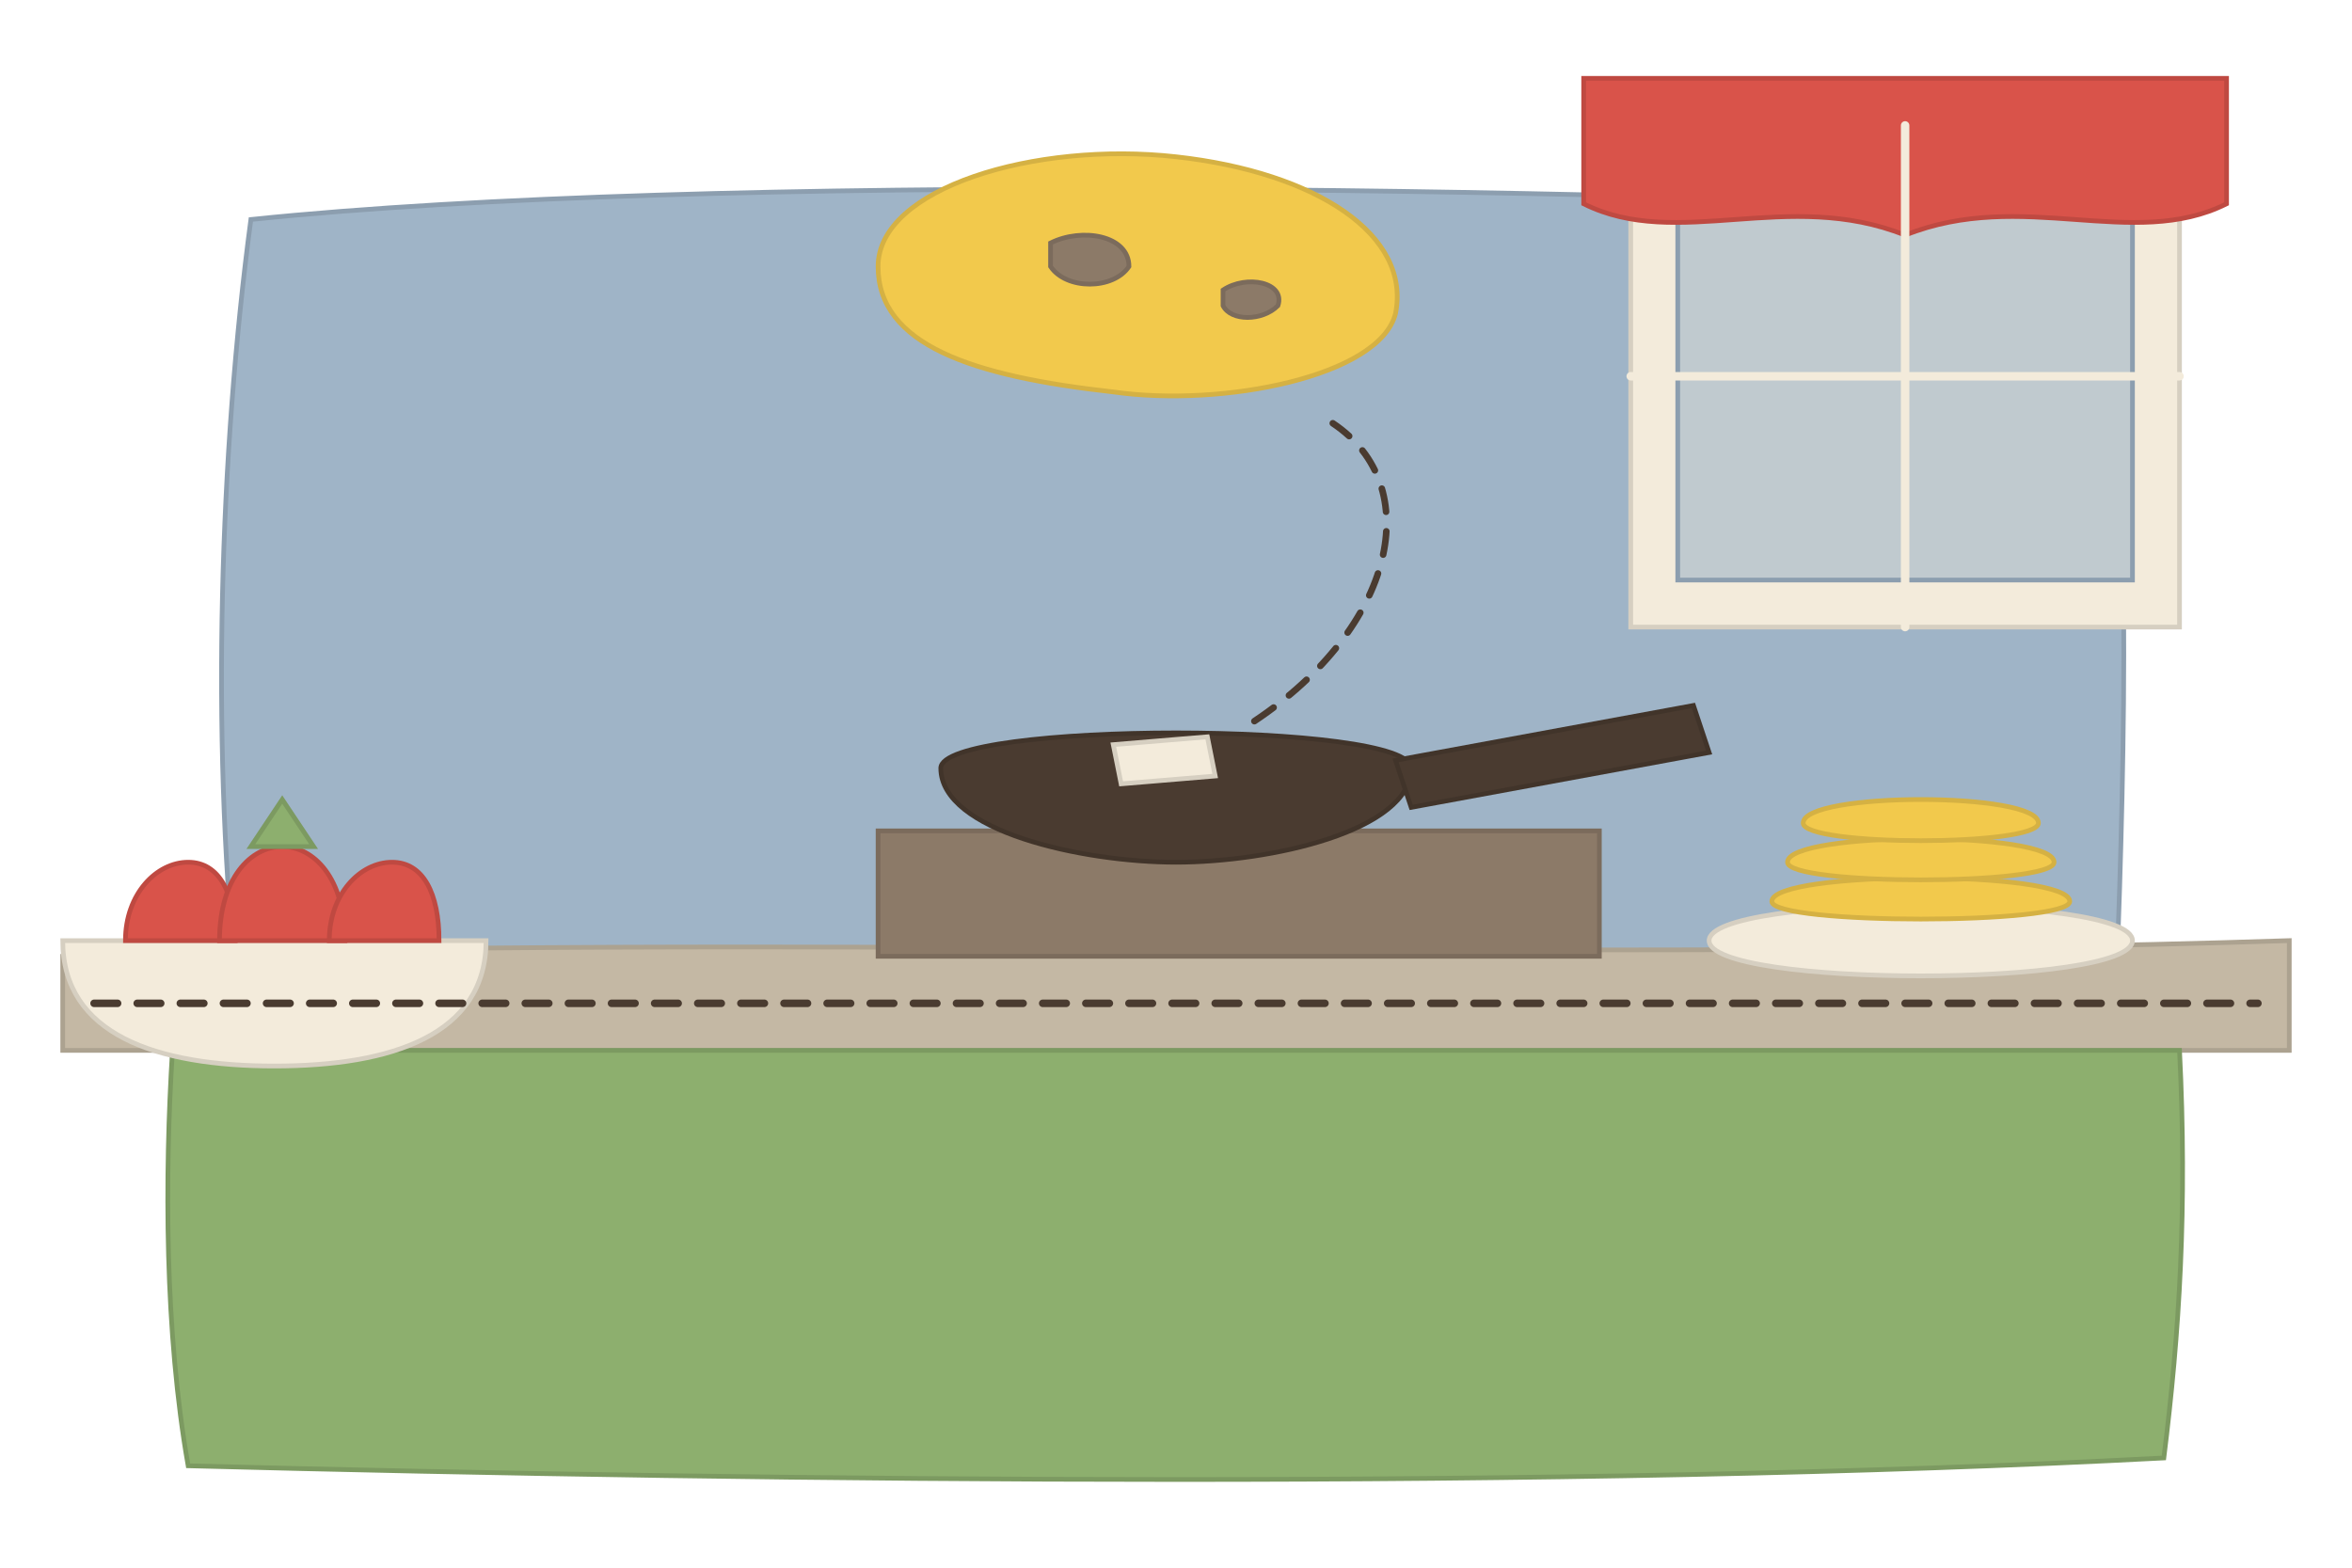
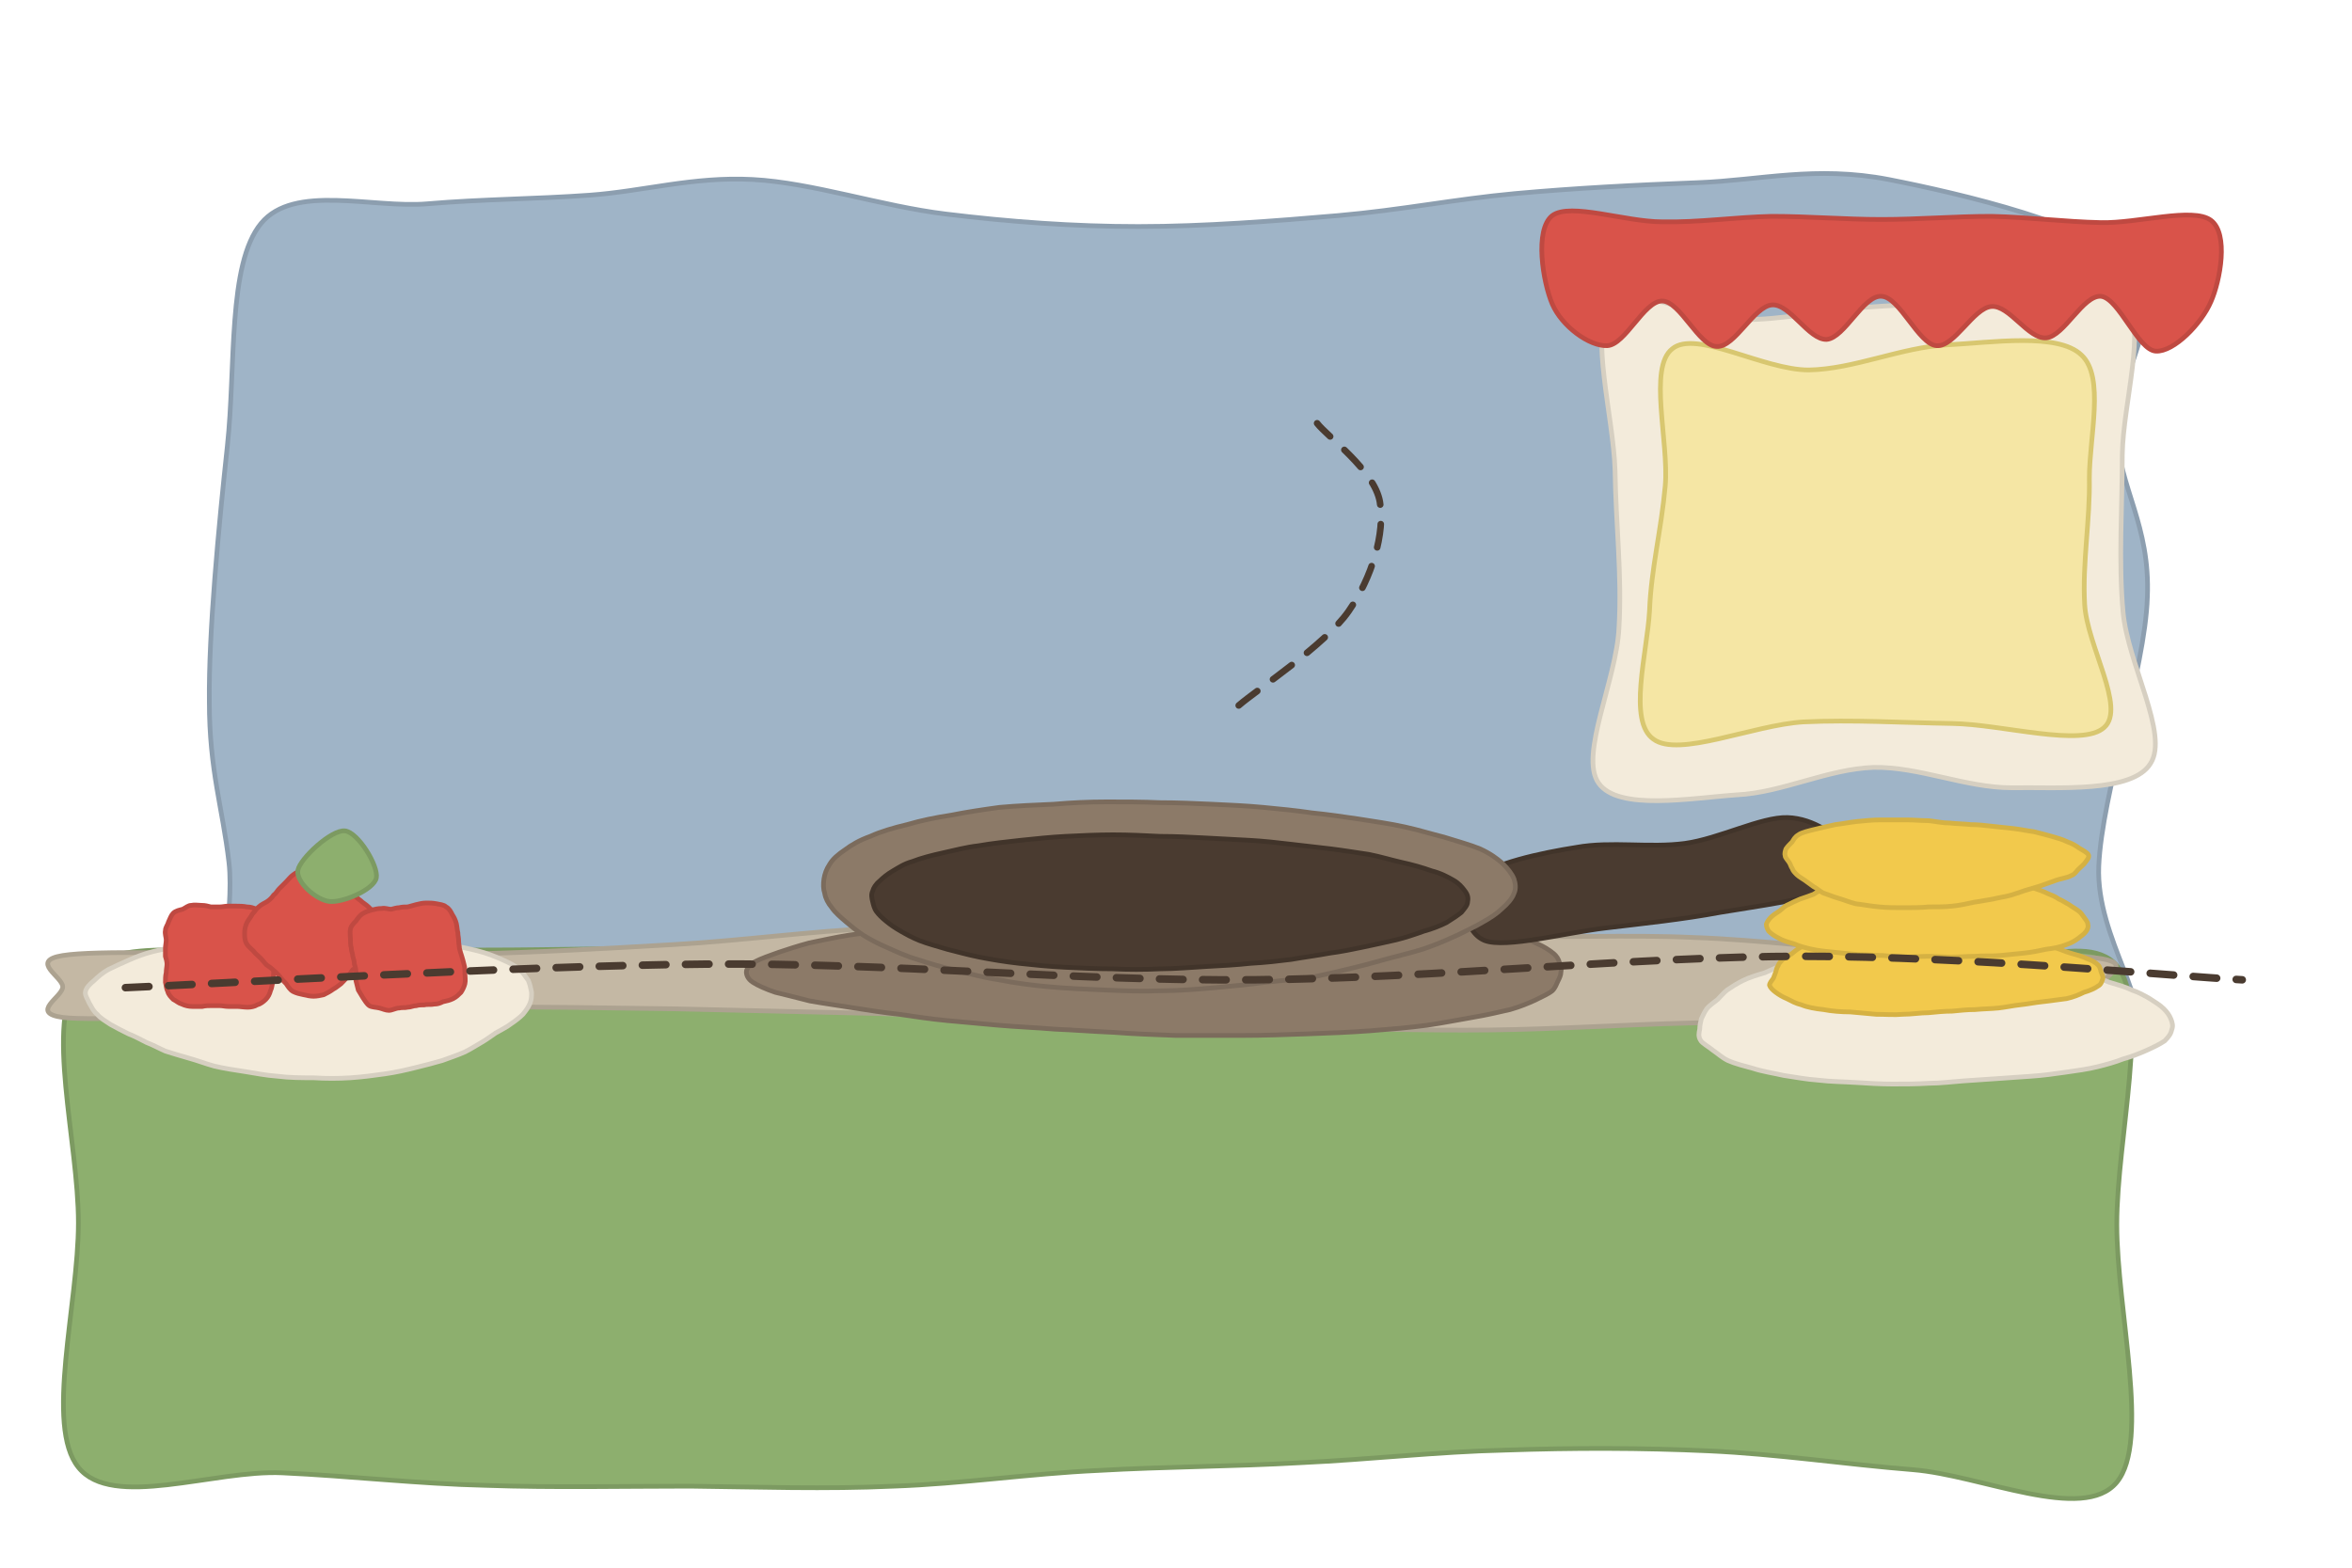
<svg xmlns="http://www.w3.org/2000/svg" viewBox="0 0 300 200">
  <g id="fill">
-     <path d="M32 28 C90 22 200 24 268 27 C272 60 271 96 270 124 L30 124 C27 94 28 58 32 28 Z" fill="#9FB4C7" stroke="#8c9eaf" stroke-width="0.6" />
-     <path d="M208 16 L278 16 L278 80 L208 80 Z" fill="#F3EBDB" stroke="#d6cfc1" stroke-width="0.6" />
-     <path d="M214 22 L272 22 L272 74 L214 74 Z" fill="#9FB4C7" stroke="#8c9eaf" stroke-width="0.6" fill-opacity="0.6" />
-     <path d="M202 10 L284 10 L284 26 C272 32 258 24 243 30 C228 24 214 32 202 26 Z" fill="#D9534A" stroke="#bf4941" stroke-width="0.6" />
-     <path d="M8 122 C100 119 200 123 292 120 L292 134 L8 134 Z" fill="#C4B8A4" stroke="#aca290" stroke-width="0.6" />
-     <path d="M22 134 L278 134 C279 154 278 170 276 186 C200 190 100 189 24 187 C21 170 21 150 22 134 Z" fill="#8DAF6E" stroke="#7c9a61" stroke-width="0.6" />
-     <path d="M112 106 L204 106 L204 122 L112 122 Z" fill="#8C7A68" stroke="#7b6b5c" stroke-width="0.6" />
-     <path d="M120 98 C120 92 180 92 180 98 C180 106 162 110 150 110 C138 110 120 106 120 98 Z" fill="#4A3B30" stroke="#41342a" stroke-width="0.6" />
-     <path d="M178 97 L216 90 L218 96 L180 103 Z" fill="#4A3B30" stroke="#41342a" stroke-width="0.6" />
-     <path d="M142 95 L154 94 L155 99 L143 100 Z" fill="#F3EBDB" stroke="#d6cfc1" stroke-width="0.6" />
-     <path d="M112 34 C112 24 132 18 150 20 C168 22 180 30 178 40 C176 48 156 52 142 50 C124 48 112 44 112 34 Z" fill="#F2C94C" stroke="#d5b143" stroke-width="0.6" />
-     <path d="M134 31 C138 29 144 30 144 34 C142 37 136 37 134 34 Z" fill="#8C7A68" stroke="#7b6b5c" stroke-width="0.6" />
-     <path d="M156 37 C159 35 164 36 163 39 C161 41 157 41 156 39 Z" fill="#8C7A68" stroke="#7b6b5c" stroke-width="0.6" />
-     <path d="M218 120 C218 114 272 114 272 120 C272 126 218 126 218 120 Z" fill="#F3EBDB" stroke="#d6cfc1" stroke-width="0.6" />
-     <path d="M226 115 C226 111 264 111 264 115 C264 118 226 118 226 115 Z" fill="#F2C94C" stroke="#d5b143" stroke-width="0.6" />
-     <path d="M228 110 C228 106 262 106 262 110 C262 113 228 113 228 110 Z" fill="#F2C94C" stroke="#d5b143" stroke-width="0.6" />
-     <path d="M230 105 C230 101 260 101 260 105 C260 108 230 108 230 105 Z" fill="#F2C94C" stroke="#d5b143" stroke-width="0.6" />
-     <path d="M8 120 L62 120 C62 132 50 136 35 136 C20 136 8 132 8 120 Z" fill="#F3EBDB" stroke="#d6cfc1" stroke-width="0.6" />
-     <path d="M16 120 C16 114 20 110 24 110 C28 110 30 114 30 120 Z" fill="#D9534A" stroke="#bf4941" stroke-width="0.6" />
-     <path d="M28 120 C28 112 32 108 36 108 C40 108 44 112 44 120 Z" fill="#D9534A" stroke="#bf4941" stroke-width="0.6" />
-     <path d="M42 120 C42 114 46 110 50 110 C54 110 56 114 56 120 Z" fill="#D9534A" stroke="#bf4941" stroke-width="0.6" />
-     <path d="M32 108 L36 102 L40 108 Z" fill="#8DAF6E" stroke="#7c9a61" stroke-width="0.6" />
+     <path d="M33.3 28.5 C37.5 23.4 47.5 26.6 54.5 26 C61.5 25.4 68.3 25.4 75.2 24.9 C82.1 24.4 88.4 22.5 96 22.9 C103.6 23.3 112.4 26.3 120.6 27.3 C128.8 28.3 136.9 28.9 145.2 28.9 C153.6 28.9 162.6 28.2 170.7 27.5 C178.7 26.8 185.6 25.4 193.2 24.7 C200.9 24 208.6 23.6 216.6 23.3 C224.5 23 231.6 21.1 240.9 22.9 C250.1 24.7 267.2 28.7 272.1 34 C276.9 39.4 269.7 48.2 270 55.2 C270.3 62.2 274.3 67 273.9 76.2 C273.6 85.5 268.1 101.2 267.7 110.5 C267.3 119.8 275.1 128.8 271.7 131.9 C268.4 135 255.7 128.9 247.6 129 C239.5 129.2 231.4 132.6 223.2 132.7 C215.1 132.9 206.9 130.4 198.8 130.2 C190.6 129.9 182.4 131 174.4 131.3 C166.3 131.5 158.5 131.6 150.5 131.6 C142.5 131.7 134.3 131.5 126.4 131.3 C118.5 131.1 110.7 130.3 102.8 130.3 C94.9 130.4 87.1 131.4 79.2 131.7 C71.3 131.9 63.6 132 55.6 131.8 C47.6 131.6 35.7 134.3 31.3 130.6 C26.9 127 30 116.8 29.2 110 C28.4 103.1 26.7 98.3 26.7 89.5 C26.6 80.7 27.9 67.1 29 56.9 C30.1 46.8 29 33.7 33.3 28.5 Z" fill="#9FB4C7" stroke="#8c9eaf" stroke-width="0.6" />
+     <path d="M205.4 39 C208.1 35.8 216.6 40.8 222 40.8 C227.5 40.8 232.7 39.6 238 39.2 C243.3 38.8 248.5 38.7 254 38.6 C259.5 38.4 268.3 35 271.1 38.3 C273.9 41.5 270.8 51.4 270.7 58 C270.7 64.7 270.2 71.6 270.8 78.1 C271.4 84.7 276.7 93.7 274.3 97.4 C272 101.2 262.4 100.4 256.6 100.5 C250.7 100.5 244.8 97.8 239 97.9 C233.1 98.1 227.4 101.1 221.6 101.4 C215.7 101.8 206.4 103.5 203.9 99.9 C201.4 96.4 206.2 86.7 206.5 80.1 C206.9 73.4 206.1 66.9 206 60 C205.8 53.2 202.7 42.2 205.4 39 Z" fill="#F3EBDB" stroke="#d6cfc1" stroke-width="0.6" />
+     <path d="M213.3 44.5 C216.3 42 224.9 47.2 230.7 47.2 C236.5 47.1 242.5 44.3 248.3 44 C254.1 43.7 262.5 42.4 265.5 45.3 C268.5 48.1 266.5 55.7 266.5 61 C266.6 66.3 265.6 71.8 265.9 77.1 C266.2 82.4 271.2 90.3 268.4 92.8 C265.6 95.4 255.4 92.4 249 92.3 C242.6 92.2 236.3 91.8 230 92.1 C223.6 92.5 214.1 96.7 210.9 94.3 C207.6 92 210.1 83.3 210.4 77.9 C210.6 72.6 211.9 67.6 212.4 62 C212.9 56.4 210.2 46.9 213.3 44.5 Z" fill="#F6E27F" stroke="#d8c770" stroke-width="0.6" fill-opacity="0.6" />
+     <path d="M198 27.5 C200.3 25.8 207.3 28.3 212 28.3 C216.7 28.4 221.3 27.7 226 27.6 C230.7 27.6 235.3 28 240 28 C244.7 28 249.3 27.6 254 27.6 C258.7 27.7 263.3 28.3 268 28.4 C272.7 28.5 279.7 26.4 282 28.1 C284.3 29.8 283.2 35.8 282 38.5 C280.8 41.3 277.3 44.9 275 44.8 C272.7 44.7 270.3 38.1 268 37.8 C265.7 37.6 263.3 42.9 261 43.1 C258.7 43.3 256.3 38.9 254 39.1 C251.7 39.3 249.3 44.3 247 44.1 C244.7 43.9 242.3 37.9 240 37.8 C237.7 37.6 235.3 43.1 233 43.3 C230.7 43.4 228.3 38.7 226 38.9 C223.7 39.1 221.3 44.3 219 44.2 C216.7 44.2 214.3 38.4 212 38.4 C209.7 38.4 207.3 44 205 44.1 C202.7 44.2 199.2 41.6 198 38.8 C196.8 36 195.7 29.3 198 27.5 Z" fill="#D9534A" stroke="#bf4941" stroke-width="0.6" />
+     <path d="M10 124.7 C14.3 119 27.3 122.1 36 121.5 C44.7 121 53.3 121.3 62 121.2 C70.7 121.2 79.3 120.9 88 121.1 C96.7 121.3 105.3 121.9 114 122.3 C122.7 122.7 131.3 122.9 140 123.5 C148.7 124.1 157.3 125.4 166 125.9 C174.7 126.4 183.3 126.3 192 126.4 C200.7 126.4 209.3 126.3 218 126.2 C226.7 126 235.3 126 244 125.5 C252.7 125 265.7 118.1 270 123.2 C274.3 128.4 270 145.2 270 156.2 C270 167.2 274.3 183.9 270 189.1 C265.7 194.3 252.7 188.2 244 187.5 C235.3 186.8 226.7 185.5 218 185.1 C209.3 184.7 200.7 184.7 192 185 C183.3 185.2 174.7 186.2 166 186.6 C157.3 187.1 148.7 187.1 140 187.6 C131.3 188 122.7 189.3 114 189.6 C105.3 190 96.7 189.7 88 189.6 C79.3 189.6 70.7 189.8 62 189.5 C53.3 189.3 44.7 188.3 36 187.9 C27.3 187.5 14.3 192.6 10 187.2 C5.7 181.9 10 166.4 10 156 C10 145.6 5.7 130.5 10 124.7 Z" fill="#8DAF6E" stroke="#7c9a61" stroke-width="0.6" />
+     <path d="M8 121.9 C12.3 121.2 25.3 121.7 34 121.7 C42.7 121.6 51.3 121.9 60 121.7 C68.7 121.5 77.3 121 86 120.5 C94.7 120 103.3 118.8 112 118.4 C120.7 118.1 129.3 118.5 138 118.4 C146.7 118.3 155.3 117.6 164 117.8 C172.7 118 181.3 119.1 190 119.4 C198.7 119.7 207.3 119.2 216 119.6 C224.7 119.9 233.3 121.1 242 121.5 C250.7 122 263.7 121.6 268 122.3 C272.3 123 268 124.6 268 125.8 C268 126.9 272.3 128.5 268 129.3 C263.7 130 250.7 130 242 130.2 C233.3 130.4 224.7 130.3 216 130.5 C207.3 130.7 198.7 131.3 190 131.4 C181.3 131.5 172.7 131.2 164 131 C155.3 130.8 146.7 130.5 138 130.2 C129.3 129.9 120.7 129.6 112 129.3 C103.3 129.1 94.7 128.9 86 128.7 C77.3 128.6 68.7 128.4 60 128.5 C51.3 128.6 42.7 129 34 129.2 C25.3 129.4 12.3 130.3 8 129.8 C3.7 129.2 8 127.2 8 125.9 C8 124.6 3.7 122.6 8 121.9 Z" fill="#C4B8A4" stroke="#aca290" stroke-width="0.6" />
+     <path d="M199.1 124 C199.1 124.4 198.9 124.8 198.7 125.2 C198.5 125.6 198.4 126 198 126.4 C197.5 126.8 196.6 127.2 195.8 127.6 C194.9 128 194 128.4 192.6 128.8 C191.3 129.1 189.6 129.5 187.8 129.8 C186 130.1 184.1 130.5 182 130.8 C179.8 131.1 177.3 131.3 174.8 131.5 C172.2 131.7 169.5 131.8 166.7 131.9 C164 132 161.1 132.1 158.4 132.1 C155.6 132.1 152.7 132.1 150 132.1 C147.3 132 144.6 131.9 142 131.7 C139.5 131.6 137.1 131.4 134.6 131.3 C132.2 131.1 129.7 131 127.4 130.8 C125.1 130.6 122.9 130.4 120.8 130.2 C118.7 130 116.7 129.7 114.7 129.4 C112.8 129.2 110.9 128.9 109 128.6 C107.1 128.3 105 128 103.3 127.7 C101.7 127.3 100.2 126.9 98.9 126.6 C97.7 126.2 96.6 125.7 96 125.3 C95.4 124.9 95.2 124.4 95.2 124 C95.2 123.6 95.6 123.1 96.3 122.7 C97 122.3 98.2 121.9 99.3 121.5 C100.5 121.1 101.7 120.7 103.2 120.3 C104.7 120 106.4 119.6 108.3 119.3 C110.2 119 112.5 118.8 114.6 118.6 C116.7 118.3 118.6 118 120.8 117.8 C123 117.6 125.4 117.4 127.7 117.3 C130 117.1 132.3 116.9 134.7 116.8 C137.1 116.6 139.5 116.4 142.1 116.3 C144.6 116.2 147.3 116 150 116 C152.7 115.9 155.5 116 158.2 116 C161 116 163.8 116.1 166.6 116.1 C169.4 116.2 172.2 116.3 174.8 116.5 C177.4 116.7 179.8 116.9 182 117.2 C184.2 117.5 186.2 117.8 188 118.2 C189.8 118.5 191.6 118.8 193 119.2 C194.3 119.6 195.3 120 196.1 120.4 C197 120.8 197.6 121.2 198.1 121.6 C198.6 122 198.8 122.4 198.9 122.8 C199.1 123.2 199.2 123.6 199.1 124 Z" fill="#8C7A68" stroke="#7b6b5c" stroke-width="0.6" />
+     <path d="M188.1 112.2 C190.1 110.2 196.6 108.8 201.1 108.1 C205.5 107.3 210.4 108.2 214.9 107.6 C219.3 107 224.6 104.2 228 104.3 C231.4 104.4 234.4 106.7 235.4 108.2 C236.3 109.7 236.4 112 233.7 113.4 C231 114.7 224.2 115.6 219.4 116.4 C214.6 117.3 209.7 117.8 204.7 118.4 C199.7 119 192.1 121 189.4 120 C186.6 118.9 186.2 114.1 188.1 112.2 Z" fill="#4A3B30" stroke="#41342a" stroke-width="0.6" />
+     <path d="M193.1 114 C192.9 114.6 192.3 115.3 191.6 115.9 C191 116.5 190.1 117.1 189.2 117.6 C188.2 118.2 187.1 118.7 185.9 119.3 C184.8 119.8 183.7 120.3 182.3 120.8 C181 121.3 179.3 121.7 177.8 122.1 C176.2 122.5 174.6 123 172.9 123.4 C171.3 123.8 169.6 124.2 167.7 124.6 C165.8 124.9 163.6 125.1 161.5 125.3 C159.4 125.6 157.2 125.8 155 126 C152.7 126.2 150.4 126.4 148 126.4 C145.6 126.5 143.2 126.4 140.9 126.3 C138.5 126.2 136.1 126.1 133.9 125.9 C131.6 125.7 129.4 125.4 127.4 125 C125.4 124.7 123.6 124.2 121.9 123.8 C120.2 123.4 118.5 122.9 117 122.4 C115.6 122 114.3 121.4 113.2 120.9 C112 120.4 110.9 119.8 110.1 119.3 C109.2 118.7 108.5 118.1 107.9 117.6 C107.2 117 106.5 116.4 106.1 115.8 C105.6 115.2 105.3 114.6 105.2 114 C105 113.4 105 112.8 105.1 112.1 C105.2 111.5 105.4 110.9 105.8 110.3 C106.2 109.6 106.9 109 107.8 108.4 C108.6 107.8 109.6 107.2 111 106.7 C112.3 106.1 114 105.6 115.7 105.2 C117.4 104.7 119.3 104.3 121.3 104 C123.3 103.6 125.3 103.3 127.5 103 C129.7 102.8 132.1 102.7 134.4 102.6 C136.7 102.4 138.9 102.3 141.2 102.3 C143.5 102.3 145.8 102.3 148 102.4 C150.2 102.4 152.5 102.5 154.6 102.6 C156.8 102.7 159 102.8 161.1 103 C163.2 103.2 165.3 103.4 167.3 103.7 C169.3 103.9 171.4 104.2 173.4 104.5 C175.3 104.8 177.4 105.1 179.2 105.5 C181 105.9 182.6 106.4 184.2 106.8 C185.8 107.3 187.6 107.8 188.8 108.3 C190.1 108.9 190.9 109.5 191.6 110.1 C192.3 110.8 192.8 111.4 193.1 112.1 C193.3 112.7 193.4 113.4 193.1 114 Z" fill="#8C7A68" stroke="#7b6b5c" stroke-width="0.6" />
+     <path d="M187.2 115 C187.2 115.5 186.8 115.9 186.4 116.4 C185.9 116.8 185.3 117.2 184.5 117.7 C183.7 118.1 182.7 118.5 181.6 118.8 C180.5 119.2 179.3 119.6 178.1 119.9 C176.8 120.2 175.4 120.5 174 120.8 C172.6 121.1 171.1 121.4 169.6 121.6 C168 121.9 166.4 122.1 164.7 122.4 C163.1 122.6 161.4 122.8 159.5 122.9 C157.7 123.1 155.8 123.2 153.9 123.3 C152 123.4 150 123.6 148 123.6 C146 123.7 143.9 123.7 141.9 123.6 C139.9 123.6 137.8 123.5 135.8 123.4 C133.8 123.3 131.8 123.1 130 122.9 C128.2 122.7 126.4 122.4 124.9 122.1 C123.4 121.8 122 121.4 120.8 121.1 C119.5 120.7 118.3 120.4 117.3 120 C116.3 119.6 115.6 119.2 114.9 118.8 C114.2 118.4 113.6 118 113 117.5 C112.5 117.1 112.1 116.7 111.8 116.3 C111.5 115.9 111.4 115.4 111.3 115 C111.2 114.6 111.1 114.1 111.3 113.7 C111.4 113.3 111.7 112.8 112.2 112.4 C112.6 112 113.2 111.5 113.9 111.1 C114.6 110.7 115.3 110.2 116.4 109.9 C117.4 109.5 118.9 109.1 120.3 108.8 C121.7 108.5 123.1 108.1 124.8 107.9 C126.5 107.6 128.4 107.4 130.2 107.2 C132.1 107 134 106.8 135.9 106.7 C137.9 106.6 140 106.5 142 106.5 C144 106.5 146 106.6 148 106.7 C150 106.7 151.8 106.8 153.7 106.9 C155.6 107 157.5 107.1 159.3 107.2 C161.2 107.3 162.9 107.5 164.6 107.7 C166.3 107.9 168.1 108.1 169.8 108.3 C171.4 108.5 173.2 108.8 174.6 109 C176.1 109.3 177.4 109.7 178.7 110 C180.1 110.3 181.5 110.7 182.6 111.1 C183.8 111.4 184.7 111.9 185.4 112.3 C186.1 112.7 186.5 113.2 186.8 113.6 C187.2 114.1 187.3 114.5 187.2 115 Z" fill="#4A3B30" stroke="#41342a" stroke-width="0.6" />
+     <path d="M67.6 128 C67.4 128.5 67.1 128.9 66.7 129.4 C66.3 129.8 65.8 130.2 65.2 130.6 C64.7 131 63.9 131.4 63.2 131.8 C62.6 132.2 62.1 132.6 61.4 133 C60.7 133.4 60.1 133.8 59.3 134.2 C58.4 134.6 57.5 134.9 56.4 135.3 C55.4 135.6 54.2 135.9 53 136.2 C51.8 136.5 50.5 136.8 49.1 137 C47.7 137.2 46.2 137.4 44.7 137.5 C43.2 137.6 41.5 137.6 40 137.5 C38.5 137.5 36.9 137.5 35.4 137.3 C33.9 137.2 32.5 136.9 31.2 136.7 C29.9 136.5 28.5 136.3 27.3 136 C26.2 135.7 25.2 135.3 24.1 135 C23.1 134.7 22 134.4 21.1 134.1 C20.2 133.7 19.5 133.3 18.7 133 C17.9 132.6 17.2 132.2 16.4 131.9 C15.6 131.5 14.8 131.1 14.1 130.7 C13.5 130.3 12.8 129.9 12.4 129.4 C11.9 129 11.7 128.5 11.4 128 C11.2 127.5 10.8 127 10.9 126.5 C11 126 11.5 125.5 12 125.1 C12.5 124.6 13.1 124.1 13.8 123.7 C14.6 123.3 15.5 122.9 16.4 122.5 C17.3 122.1 18.3 121.7 19.5 121.4 C20.6 121.1 22.1 120.9 23.4 120.7 C24.8 120.5 26.2 120.3 27.6 120.2 C29 120 30.4 120 31.8 119.9 C33.2 119.8 34.5 119.7 35.9 119.6 C37.2 119.5 38.6 119.5 40 119.4 C41.4 119.4 42.8 119.5 44.2 119.5 C45.6 119.6 47 119.6 48.4 119.7 C49.9 119.7 51.5 119.7 52.9 119.9 C54.3 120 55.7 120.2 57 120.5 C58.3 120.7 59.7 121 60.9 121.3 C62.1 121.6 63.1 122 64 122.4 C64.9 122.8 65.7 123.2 66.3 123.7 C66.8 124.2 67.1 124.7 67.4 125.1 C67.6 125.6 67.7 126.1 67.8 126.6 C67.8 127.1 67.8 127.5 67.6 128 Z" fill="#F3EBDB" stroke="#d6cfc1" stroke-width="0.6" />
+     <path d="M34.7 122 C34.7 122.3 34.7 122.6 34.7 123 C34.8 123.3 34.9 123.7 34.9 124.1 C34.9 124.5 34.8 124.8 34.8 125.2 C34.7 125.6 34.7 126 34.5 126.4 C34.4 126.8 34.2 127.2 33.9 127.5 C33.6 127.8 33.2 128.1 32.8 128.2 C32.5 128.4 32 128.5 31.6 128.5 C31.1 128.5 30.6 128.4 30.2 128.4 C29.8 128.4 29.5 128.4 29.1 128.4 C28.7 128.4 28.4 128.3 28 128.3 C27.6 128.3 27.3 128.3 26.9 128.3 C26.6 128.3 26.2 128.3 25.8 128.4 C25.4 128.4 24.9 128.4 24.5 128.4 C24.1 128.4 23.6 128.3 23.2 128.1 C22.8 128 22.5 127.7 22.1 127.5 C21.8 127.2 21.5 126.9 21.4 126.5 C21.2 126.1 21.2 125.7 21.1 125.3 C21.1 124.9 21.1 124.5 21.2 124.1 C21.2 123.7 21.3 123.3 21.3 123 C21.3 122.7 21.2 122.3 21.1 122 C21.1 121.7 21.1 121.3 21.1 121 C21.1 120.6 21.2 120.3 21.2 119.9 C21.2 119.6 21 119.1 21.1 118.7 C21.1 118.3 21.4 118 21.5 117.6 C21.7 117.2 21.8 116.8 22.1 116.5 C22.4 116.2 22.9 116.1 23.3 116 C23.7 115.8 24 115.5 24.4 115.5 C24.8 115.4 25.3 115.5 25.7 115.5 C26.2 115.5 26.5 115.6 26.9 115.7 C27.3 115.7 27.6 115.7 28 115.7 C28.4 115.7 28.7 115.6 29.1 115.6 C29.5 115.6 29.8 115.6 30.2 115.6 C30.6 115.6 31 115.6 31.5 115.7 C31.9 115.7 32.3 115.8 32.7 116 C33.1 116.1 33.6 116.3 33.9 116.5 C34.2 116.8 34.3 117.2 34.5 117.6 C34.7 118 34.9 118.3 35 118.7 C35 119.1 34.9 119.5 34.8 119.9 C34.8 120.3 34.7 120.7 34.7 121 C34.7 121.4 34.7 121.7 34.7 122 Z" fill="#D9534A" stroke="#bf4941" stroke-width="0.6" />
+     <path d="M48.7 119 C48.7 119.4 48.7 119.9 48.5 120.3 C48.4 120.7 48 121 47.8 121.4 C47.5 121.7 47.2 122 46.9 122.3 C46.6 122.6 46.4 122.9 46.1 123.1 C45.7 123.4 45.3 123.5 45 123.7 C44.8 124 44.6 124.3 44.3 124.6 C44.1 124.9 43.8 125.2 43.5 125.5 C43.2 125.7 42.9 126 42.5 126.2 C42.1 126.5 41.7 126.7 41.3 126.9 C40.9 127 40.4 127.1 40 127.1 C39.6 127.1 39.1 127 38.7 126.9 C38.2 126.8 37.8 126.7 37.4 126.5 C37 126.3 36.7 125.8 36.5 125.5 C36.2 125.2 35.9 124.9 35.7 124.6 C35.4 124.3 35.2 124 34.9 123.8 C34.6 123.5 34.3 123.3 34 123.1 C33.7 122.8 33.5 122.5 33.2 122.2 C32.9 121.9 32.6 121.7 32.3 121.3 C32 121 31.6 120.7 31.4 120.3 C31.2 119.9 31.2 119.4 31.2 119 C31.2 118.6 31.3 118.1 31.5 117.7 C31.7 117.3 32 117 32.2 116.6 C32.5 116.3 32.7 115.9 33 115.7 C33.3 115.4 33.8 115.2 34.1 115 C34.4 114.8 34.7 114.5 34.9 114.2 C35.2 114 35.4 113.6 35.6 113.4 C35.9 113.1 36.2 112.8 36.5 112.5 C36.8 112.2 37.1 111.8 37.4 111.6 C37.8 111.3 38.2 111.1 38.6 111 C39.1 110.8 39.5 110.8 40 110.8 C40.5 110.8 40.9 110.8 41.4 111 C41.8 111.1 42.2 111.3 42.6 111.5 C43 111.7 43.3 112 43.6 112.4 C43.9 112.7 44 113.2 44.3 113.5 C44.5 113.8 44.8 114 45.1 114.2 C45.4 114.4 45.7 114.7 46 114.9 C46.3 115.2 46.7 115.4 47 115.7 C47.3 116 47.6 116.3 47.9 116.6 C48.2 116.9 48.5 117.3 48.6 117.7 C48.7 118.1 48.7 118.6 48.7 119 Z" fill="#D9534A" stroke="#bf4941" stroke-width="0.6" />
+     <path d="M58.9 122 C59 122.3 59.1 122.7 59.2 123.1 C59.3 123.4 59.3 123.8 59.3 124.2 C59.3 124.6 59.4 125.1 59.3 125.5 C59.2 125.9 59 126.3 58.8 126.6 C58.5 126.9 58.2 127.2 57.8 127.4 C57.4 127.6 57 127.7 56.5 127.8 C56.1 128 55.8 128.1 55.4 128.1 C55 128.2 54.5 128.1 54.1 128.2 C53.8 128.2 53.4 128.2 53.1 128.3 C52.7 128.3 52.4 128.5 52 128.5 C51.6 128.6 51.3 128.5 50.9 128.6 C50.5 128.6 50 128.9 49.6 128.9 C49.2 128.9 48.8 128.7 48.4 128.6 C48 128.5 47.4 128.5 47.1 128.3 C46.8 128.1 46.5 127.6 46.3 127.3 C46.1 127 45.9 126.6 45.7 126.3 C45.6 125.9 45.5 125.5 45.4 125.1 C45.4 124.7 45.5 124.3 45.4 124 C45.4 123.6 45.3 123.3 45.2 123 C45.2 122.7 45.1 122.3 45 122 C45 121.7 44.8 121.3 44.8 120.9 C44.7 120.6 44.7 120.2 44.7 119.8 C44.7 119.4 44.6 118.9 44.7 118.5 C44.8 118.1 45.1 117.8 45.4 117.5 C45.6 117.2 45.9 116.8 46.2 116.6 C46.5 116.4 47 116.2 47.4 116.1 C47.8 116 48.2 115.9 48.7 115.9 C49.1 115.8 49.5 116 49.9 116 C50.3 115.9 50.6 115.8 50.9 115.8 C51.3 115.7 51.6 115.7 52 115.7 C52.4 115.6 52.7 115.5 53.1 115.4 C53.5 115.3 53.9 115.2 54.4 115.2 C54.8 115.2 55.2 115.2 55.7 115.3 C56.1 115.4 56.6 115.4 56.9 115.7 C57.3 115.9 57.5 116.3 57.7 116.7 C57.9 117 58.1 117.4 58.2 117.8 C58.3 118.2 58.3 118.6 58.4 119 C58.4 119.3 58.5 119.7 58.5 120 C58.5 120.4 58.6 120.7 58.6 121 C58.7 121.4 58.8 121.7 58.9 122 Z" fill="#D9534A" stroke="#bf4941" stroke-width="0.6" />
+     <path d="M38 111 C38.3 109.5 42.3 105.8 44 106 C45.7 106.2 48.3 110.5 48 112 C47.7 113.5 43.7 115.2 42 115 C40.3 114.8 37.7 112.5 38 111 Z" fill="#8DAF6E" stroke="#7c9a61" stroke-width="0.6" />
+     <path d="M276.9 130 C277.1 130.5 277.2 130.9 277 131.4 C276.9 131.9 276.6 132.3 276.1 132.8 C275.5 133.2 274.7 133.6 273.8 134 C272.9 134.4 271.9 134.8 270.8 135.1 C269.8 135.5 268.7 135.8 267.5 136.1 C266.3 136.4 264.8 136.6 263.4 136.8 C262 137 260.6 137.2 259.1 137.3 C257.7 137.4 256.2 137.5 254.8 137.6 C253.3 137.7 251.9 137.8 250.4 137.9 C249 138 247.5 138.2 246 138.2 C244.5 138.3 242.9 138.3 241.4 138.3 C239.8 138.3 238.3 138.2 236.7 138.1 C235.2 138 233.5 138 231.9 137.8 C230.4 137.7 228.9 137.4 227.5 137.2 C226.2 136.9 224.8 136.7 223.6 136.3 C222.5 136 221.3 135.7 220.4 135.3 C219.6 134.9 219.1 134.4 218.5 134 C217.9 133.5 217.1 133.1 216.9 132.7 C216.6 132.2 216.7 131.8 216.8 131.3 C216.8 130.9 216.9 130.4 217 130 C217.2 129.6 217.4 129.1 217.7 128.7 C218 128.3 218.6 127.9 219.1 127.5 C219.5 127.1 219.8 126.7 220.3 126.3 C220.9 125.9 221.5 125.5 222.3 125.1 C223.1 124.7 224.1 124.4 225.1 124.1 C226 123.7 226.8 123.3 227.9 123 C229.1 122.6 230.4 122.3 231.8 122.1 C233.2 121.9 234.7 121.7 236.3 121.5 C237.8 121.4 239.4 121.2 241 121.1 C242.7 121.1 244.4 121.1 246 121.1 C247.6 121.2 249.3 121.3 250.8 121.4 C252.3 121.6 253.8 121.8 255.2 122 C256.6 122.2 258 122.4 259.3 122.6 C260.5 122.9 261.6 123.2 262.7 123.5 C263.9 123.7 265 124 266.1 124.3 C267.1 124.6 268.1 124.9 269 125.3 C270 125.6 271.1 125.9 271.9 126.3 C272.8 126.6 273.5 127 274.2 127.4 C274.8 127.8 275.5 128.2 276 128.7 C276.4 129.1 276.7 129.5 276.9 130 Z" fill="#F3EBDB" stroke="#d6cfc1" stroke-width="0.6" />
+     <path d="M268 124 C268.1 124.3 268.3 124.6 268.2 124.9 C268.1 125.2 268 125.6 267.6 125.8 C267.2 126.1 266.5 126.4 265.8 126.6 C265.2 126.9 264.5 127.2 263.6 127.4 C262.7 127.5 261.5 127.7 260.5 127.8 C259.5 127.9 258.6 128.1 257.6 128.2 C256.7 128.3 255.8 128.5 254.9 128.6 C253.9 128.7 252.9 128.7 251.9 128.8 C250.9 128.8 250 128.9 249 129 C248 129 247 129.1 246 129.2 C245 129.2 243.8 129.4 242.7 129.4 C241.6 129.5 240.5 129.4 239.3 129.4 C238.2 129.3 237.1 129.2 236 129.1 C234.9 129.1 233.6 129 232.6 128.8 C231.6 128.7 230.5 128.5 229.8 128.2 C229 128 228.5 127.7 227.9 127.4 C227.4 127.2 226.9 126.9 226.5 126.6 C226.1 126.3 225.8 126 225.7 125.7 C225.7 125.4 226 125.1 226.2 124.8 C226.3 124.5 226.4 124.3 226.5 124 C226.6 123.7 226.6 123.5 226.8 123.2 C226.9 122.9 227.1 122.7 227.4 122.4 C227.7 122.2 228.2 121.9 228.5 121.7 C228.9 121.4 229.2 121.1 229.6 120.9 C230.1 120.6 230.6 120.4 231.2 120.1 C231.8 119.9 232.3 119.6 233.1 119.4 C233.9 119.1 234.9 119 235.9 118.8 C236.8 118.6 237.9 118.5 239 118.4 C240.1 118.3 241.3 118.2 242.5 118.2 C243.6 118.1 244.9 118.2 246 118.3 C247.1 118.3 248.3 118.4 249.3 118.5 C250.4 118.6 251.4 118.8 252.3 118.9 C253.2 119.1 254.1 119.3 254.9 119.4 C255.7 119.6 256.5 119.7 257.3 119.9 C258.1 120.1 258.9 120.2 259.7 120.4 C260.5 120.6 261.4 120.7 262.1 120.9 C262.8 121.1 263.4 121.4 264.1 121.6 C264.8 121.8 265.6 122 266.2 122.3 C266.8 122.5 267.3 122.8 267.6 123.1 C267.9 123.4 267.9 123.7 268 124 Z" fill="#F2C94C" stroke="#d5b143" stroke-width="0.6" />
+     <path d="M265.8 117 C266 117.3 266.3 117.6 266.3 117.9 C266.4 118.2 266.3 118.5 266.1 118.8 C265.9 119.1 265.5 119.4 265.1 119.7 C264.7 120 264.2 120.3 263.6 120.5 C262.9 120.8 261.9 121 261 121.1 C260.1 121.3 259.1 121.5 258.1 121.6 C257.1 121.7 256.1 121.8 255.1 121.9 C254.1 122 252.9 121.9 251.9 122 C250.8 122 249.9 122.1 248.9 122.1 C248 122.1 247 122 246 122 C245 122 244 122.1 243.1 122.1 C242.1 122.1 241.2 122 240.2 121.9 C239.2 121.9 238.2 121.8 237.2 121.8 C236.2 121.7 235.1 121.6 234.1 121.5 C233.1 121.4 232 121.3 231.1 121.1 C230.2 120.9 229.5 120.7 228.8 120.4 C228.1 120.2 227.4 120 226.9 119.7 C226.3 119.4 225.9 119.1 225.6 118.8 C225.4 118.5 225.3 118.2 225.3 117.9 C225.4 117.6 225.6 117.3 225.9 117 C226.2 116.7 226.7 116.4 227 116.2 C227.4 115.9 227.6 115.6 228.1 115.4 C228.5 115.2 229.1 114.9 229.6 114.7 C230.2 114.5 230.8 114.3 231.3 114.1 C231.8 113.8 232.1 113.6 232.6 113.3 C233.1 113.1 233.8 112.9 234.5 112.7 C235.2 112.4 236 112.2 236.8 112 C237.7 111.9 238.7 111.8 239.7 111.6 C240.6 111.5 241.6 111.3 242.7 111.2 C243.7 111.1 244.9 111.1 246 111.1 C247.1 111 248.3 111.1 249.4 111.1 C250.5 111.2 251.6 111.3 252.6 111.4 C253.5 111.6 254.4 111.8 255.2 112 C256 112.2 256.8 112.4 257.5 112.7 C258.2 112.9 258.8 113.1 259.4 113.3 C260 113.5 260.6 113.7 261.2 114 C261.7 114.2 262.2 114.4 262.6 114.7 C263.1 114.9 263.5 115.2 263.9 115.4 C264.3 115.7 264.7 115.9 265.1 116.2 C265.4 116.4 265.6 116.7 265.8 117 Z" fill="#F2C94C" stroke="#d5b143" stroke-width="0.6" />
+     <path d="M266 110 C265.8 110.3 265.4 110.6 265.1 110.9 C264.8 111.2 264.7 111.5 264.2 111.7 C263.7 112 262.7 112.1 262 112.4 C261.4 112.6 260.9 112.8 260.3 113 C259.7 113.2 259 113.4 258.3 113.6 C257.7 113.8 257.2 114 256.5 114.2 C255.8 114.4 255 114.5 254.2 114.7 C253.5 114.8 252.6 115 251.8 115.1 C250.9 115.3 250 115.5 249 115.6 C248.1 115.7 247 115.7 246 115.7 C245 115.8 243.9 115.8 242.8 115.8 C241.7 115.8 240.7 115.8 239.7 115.7 C238.6 115.6 237.6 115.4 236.7 115.3 C235.9 115.1 235.2 114.8 234.5 114.6 C233.8 114.4 233.1 114.1 232.5 113.9 C232 113.6 231.7 113.3 231.3 113.1 C230.9 112.8 230.6 112.6 230.2 112.3 C229.9 112.1 229.4 111.8 229.2 111.6 C228.9 111.3 228.7 111.1 228.6 110.8 C228.4 110.5 228.4 110.3 228.2 110 C228 109.7 227.7 109.4 227.7 109.2 C227.6 108.9 227.7 108.6 227.8 108.3 C228 108 228.3 107.7 228.6 107.4 C228.8 107.1 228.9 106.8 229.4 106.5 C229.8 106.2 230.7 106 231.5 105.8 C232.3 105.6 233.2 105.4 234.1 105.2 C235 105.1 235.9 104.9 236.9 104.8 C237.9 104.7 238.9 104.6 239.9 104.6 C241 104.6 242 104.6 243.1 104.6 C244.1 104.6 245.1 104.7 246 104.7 C246.9 104.8 247.8 105 248.7 105 C249.6 105.1 250.5 105.1 251.4 105.2 C252.3 105.2 253.1 105.3 254 105.4 C254.9 105.5 255.9 105.6 256.8 105.7 C257.7 105.8 258.6 106 259.4 106.1 C260.2 106.3 261 106.5 261.7 106.7 C262.4 106.9 263.1 107.1 263.7 107.4 C264.3 107.6 264.8 107.9 265.2 108.2 C265.7 108.5 266.3 108.8 266.4 109.1 C266.5 109.4 266.2 109.7 266 110 Z" fill="#F2C94C" stroke="#d5b143" stroke-width="0.6" />
  </g>
  <g id="line">
-     <path d="M12 128 L288 128" fill="none" stroke="#4A3B30" stroke-width="0.96" stroke-linecap="round" stroke-linejoin="round" stroke-dasharray="3 2.5" />
-     <path d="M243 16 L243 80 M208 48 L278 48" fill="none" stroke="#F3EBDB" stroke-width="1.08" stroke-linecap="round" stroke-linejoin="round" />
-     <path d="M160 92 C178 80 182 62 170 54" fill="none" stroke="#4A3B30" stroke-width="0.84" stroke-linecap="round" stroke-linejoin="round" stroke-dasharray="3 2.5" />
+     <path d="M16 126 C28.3 125.5 66 123.2 90 123 C114 122.8 136.7 125.2 160 125 C183.3 124.8 209 122 230 122 C251 122 276.7 124.5 286 125" fill="none" stroke="#4A3B30" stroke-width="0.96" stroke-linecap="round" stroke-linejoin="round" stroke-dasharray="3 2.5" />
+     <path d="M158 90 C160.3 88 169 82.3 172 78 C175 73.7 176.7 68 176 64 C175.3 60 169.3 55.7 168 54" fill="none" stroke="#4A3B30" stroke-width="0.84" stroke-linecap="round" stroke-linejoin="round" stroke-dasharray="3 2.5" />
  </g>
</svg>
